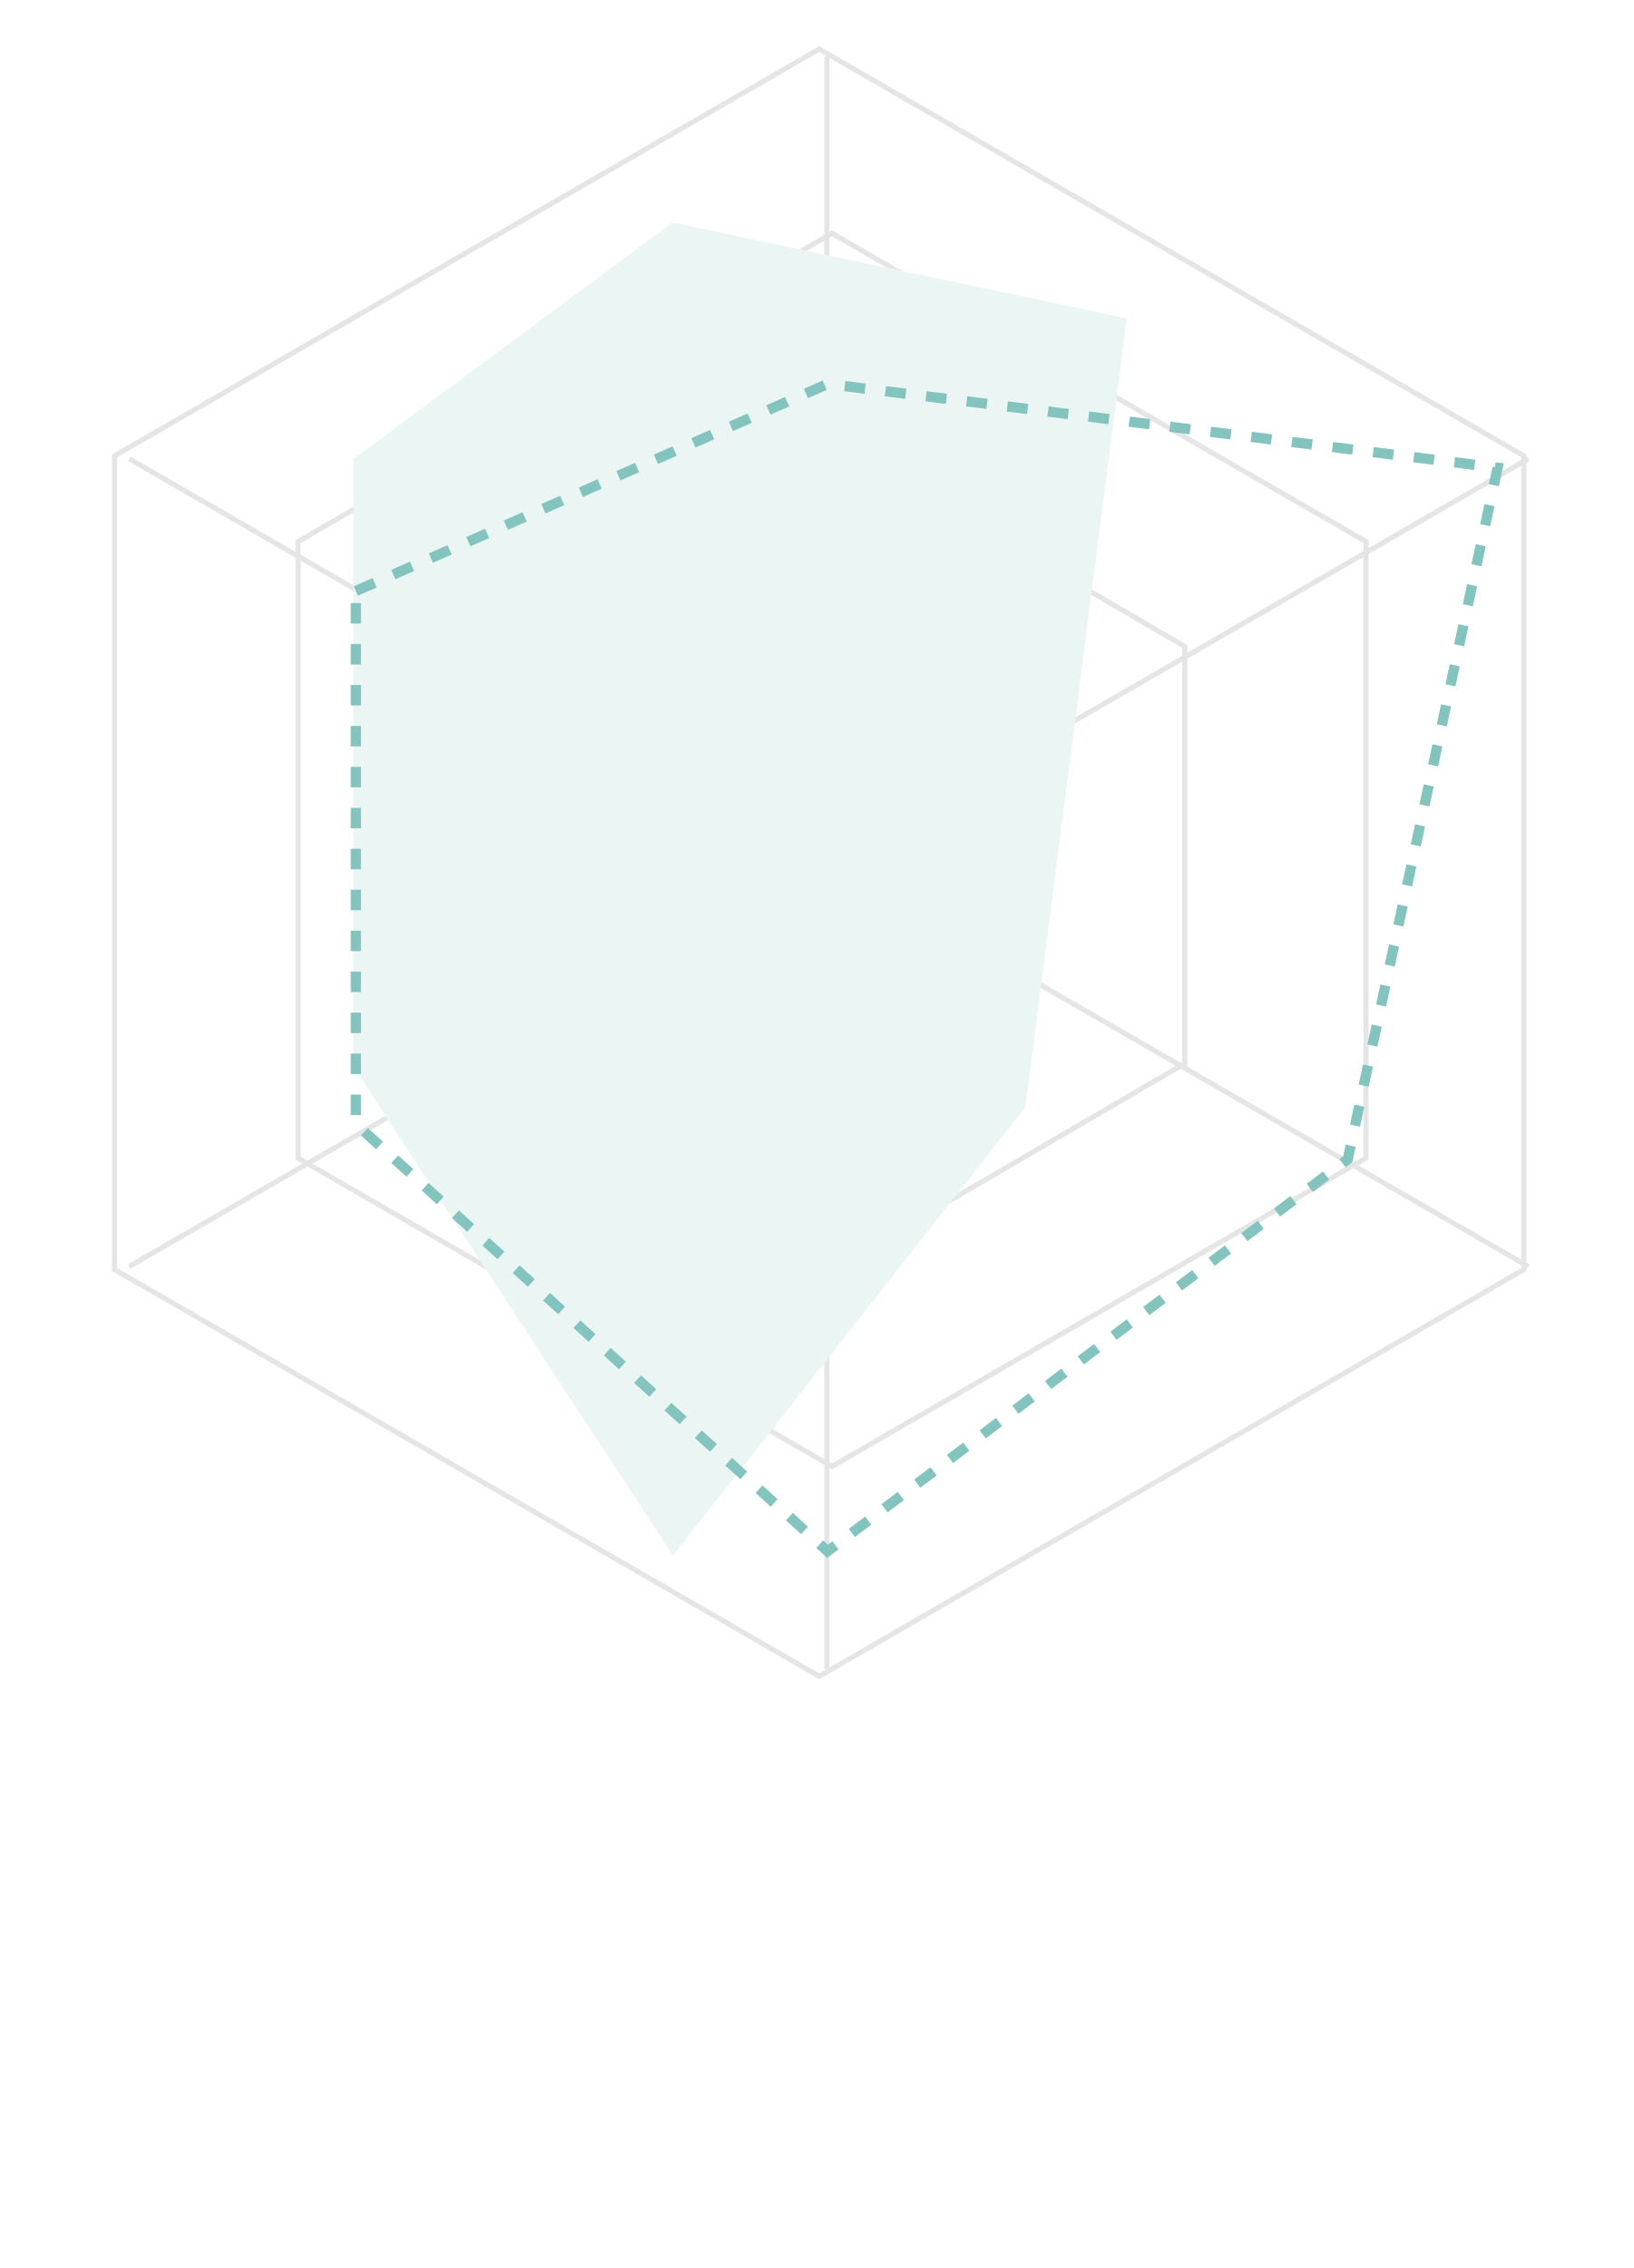
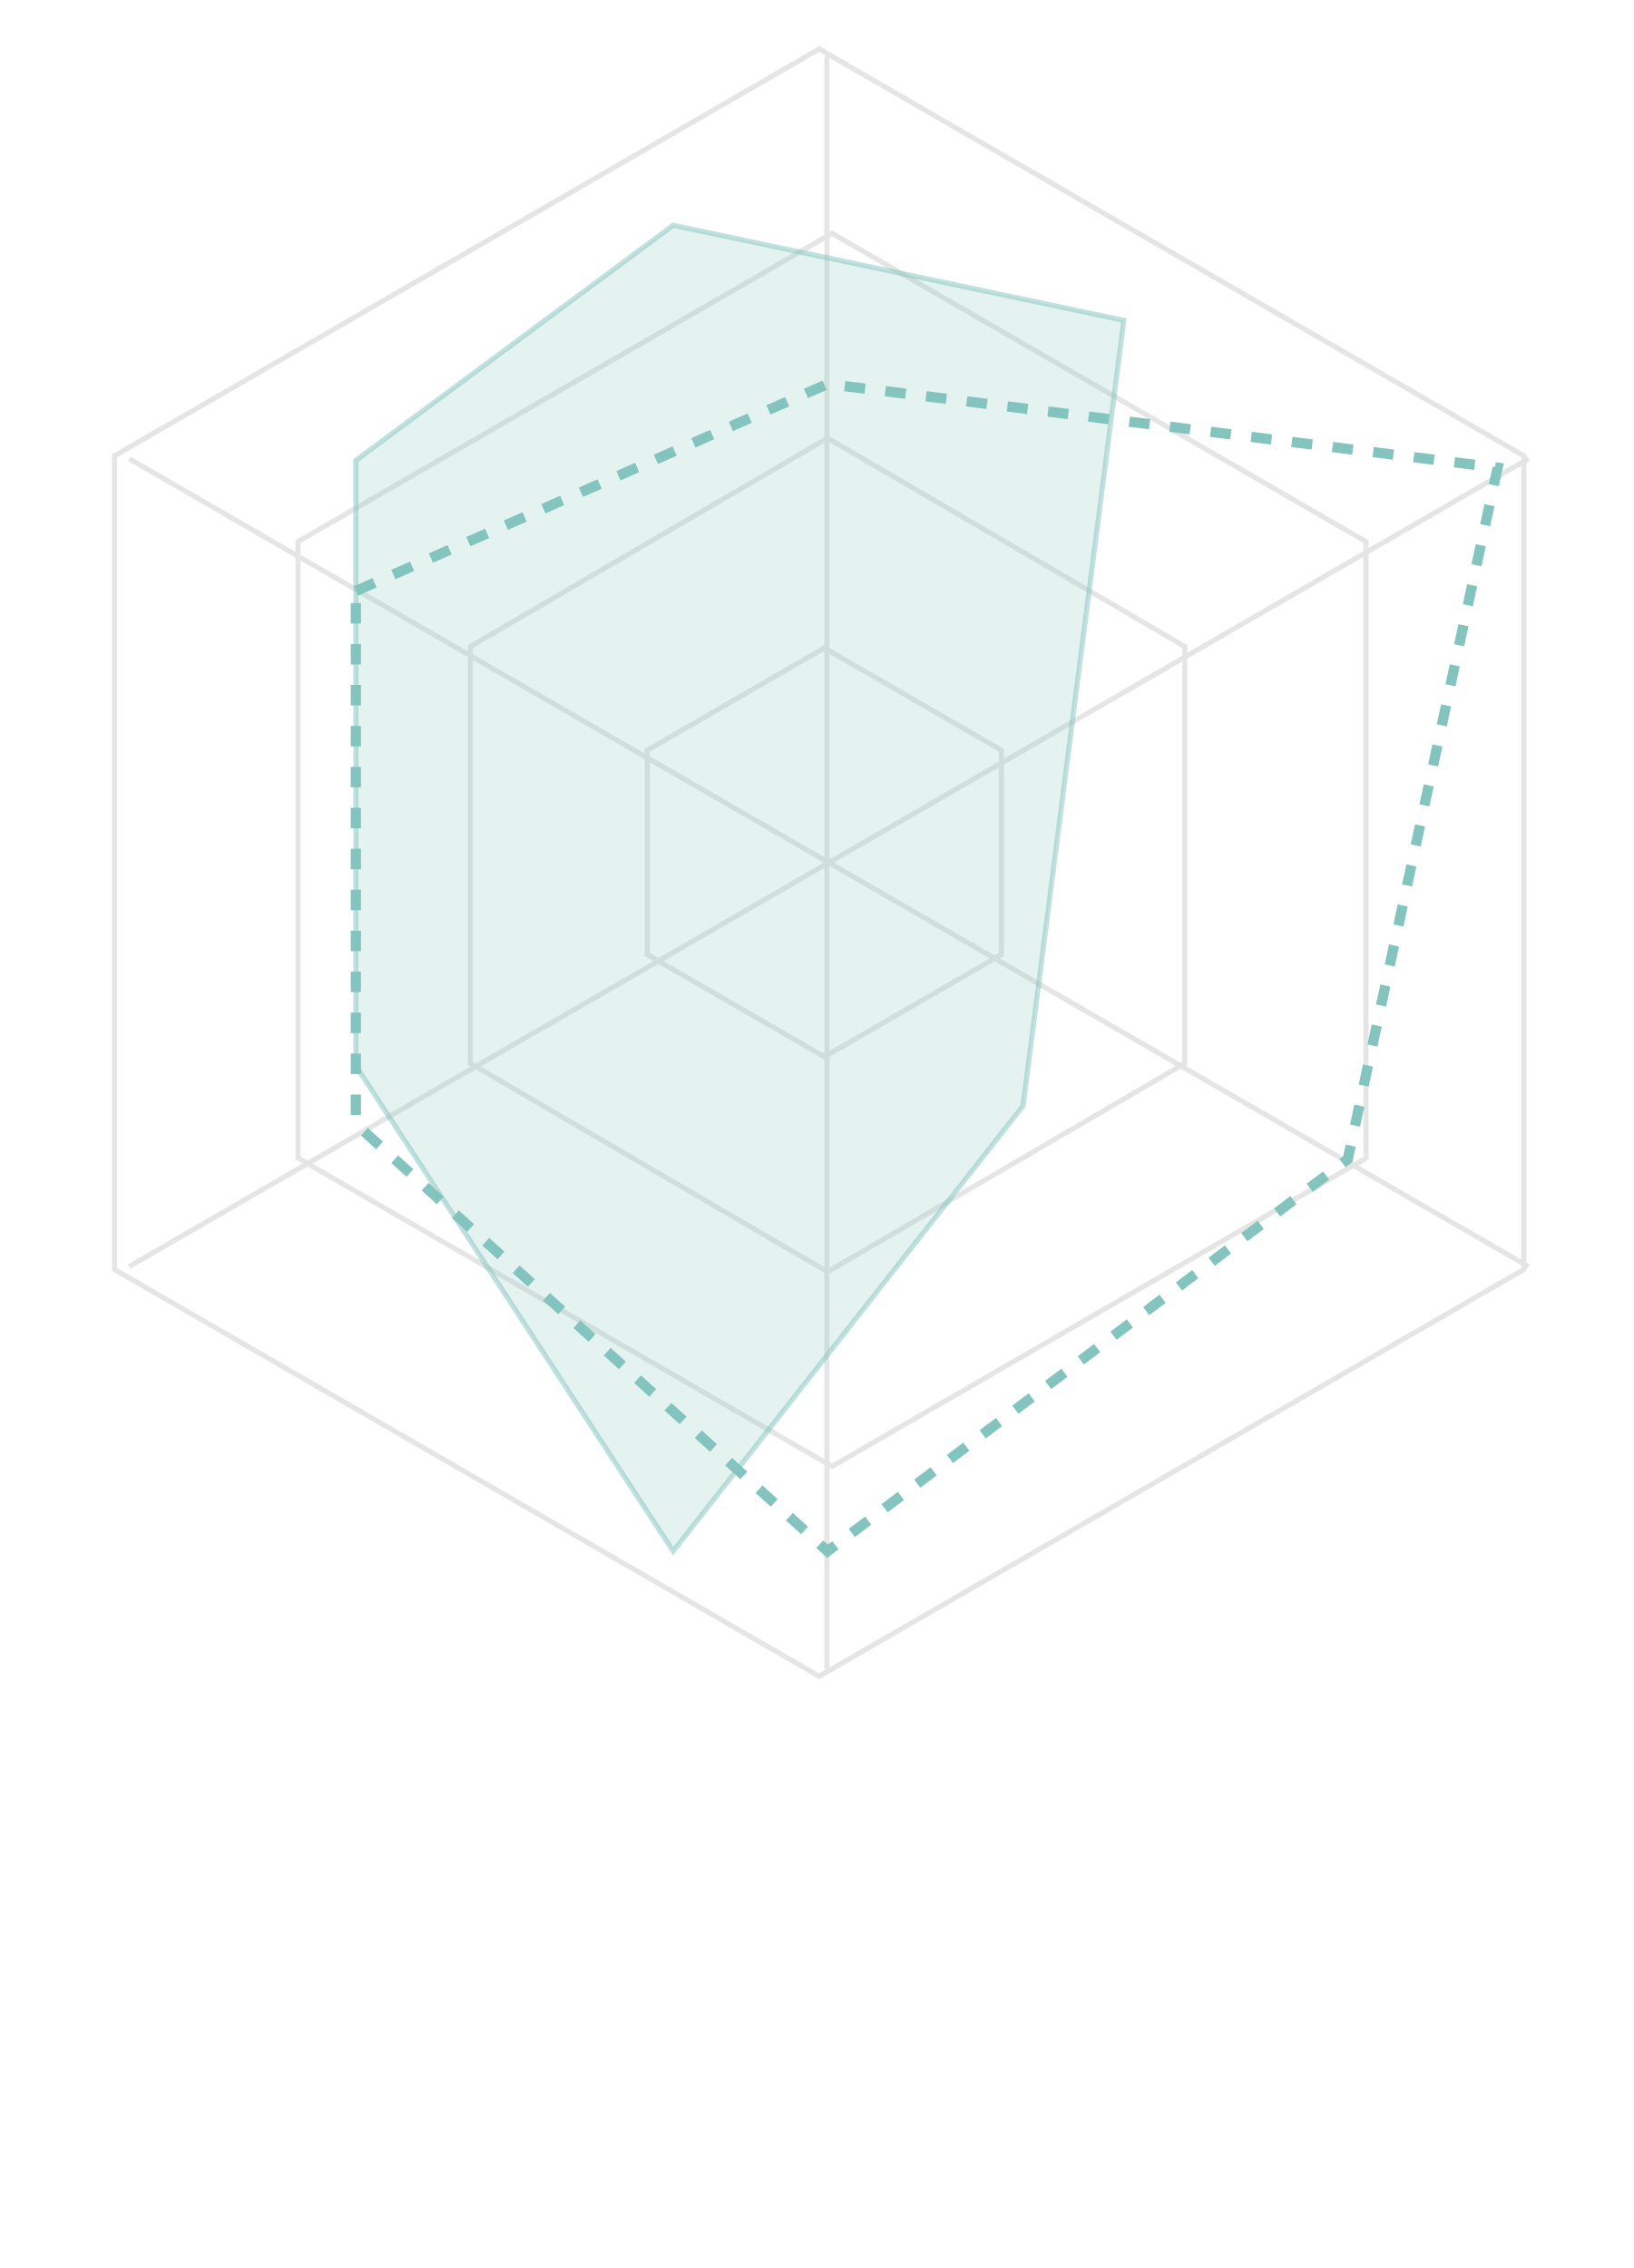
<svg xmlns="http://www.w3.org/2000/svg" viewBox="0 0 319 443" width="319" height="443" role="img" aria-label="Radar chart illustration">
  <path stroke="#E5E5E5" d="M161.5 11v315" fill="none" />
  <path stroke="#E5E5E5" d="M298.508 89.61 25.232 247.384" fill="none" />
  <path stroke="#E5E5E5" d="M298.516 247.383 25.24 89.607" fill="none" />
  <path stroke="#E5E5E5" d="M195.574 146.538v39.923L161 206.423l-34.574-19.962v-39.923L161 126.576z" fill="none" />
  <path stroke="#E5E5E5" d="M231.403 126.286v81.427l-69.766 40.708-69.767-40.708v-81.427l69.767-40.708z" fill="none" />
  <path stroke="#E5E5E5" d="M266.789 105.788v120.423L162.5 286.423 58.21 226.211V105.788L162.5 45.576z" fill="none" />
  <path stroke="#E5E5E5" d="M297.631 89.038v158.923L160 327.423 22.37 247.961V89.038L160 9.576z" fill="none" />
-   <path fill="#EAF5F4" d="M69.5 89.936 131.469 44 219.5 62.57l-19.691 153.445L131.469 303 69.5 208.196z" />
-   <path stroke="#EAF5F4" d="M69.5 89.936 131.469 44 219.5 62.57l-19.691 153.445L131.469 303 69.5 208.196z" fill="none" />
+   <path fill="#84C4BE" fill-opacity=".22" d="M69.5 89.936 131.469 44 219.5 62.57l-19.691 153.445L131.469 303 69.5 208.196z" />
+   <path stroke="#84C4BE" stroke-opacity=".5" d="M69.5 89.936 131.469 44 219.5 62.57l-19.691 153.445L131.469 303 69.5 208.196z" fill="none" />
  <path stroke-dasharray="4 4" stroke-width="2" stroke="#84C4BE" d="M69.5 115.438 161.627 75 292.5 91.347l-29.274 135.079L161.627 303 69.5 219.543z" fill="none" />
</svg>
